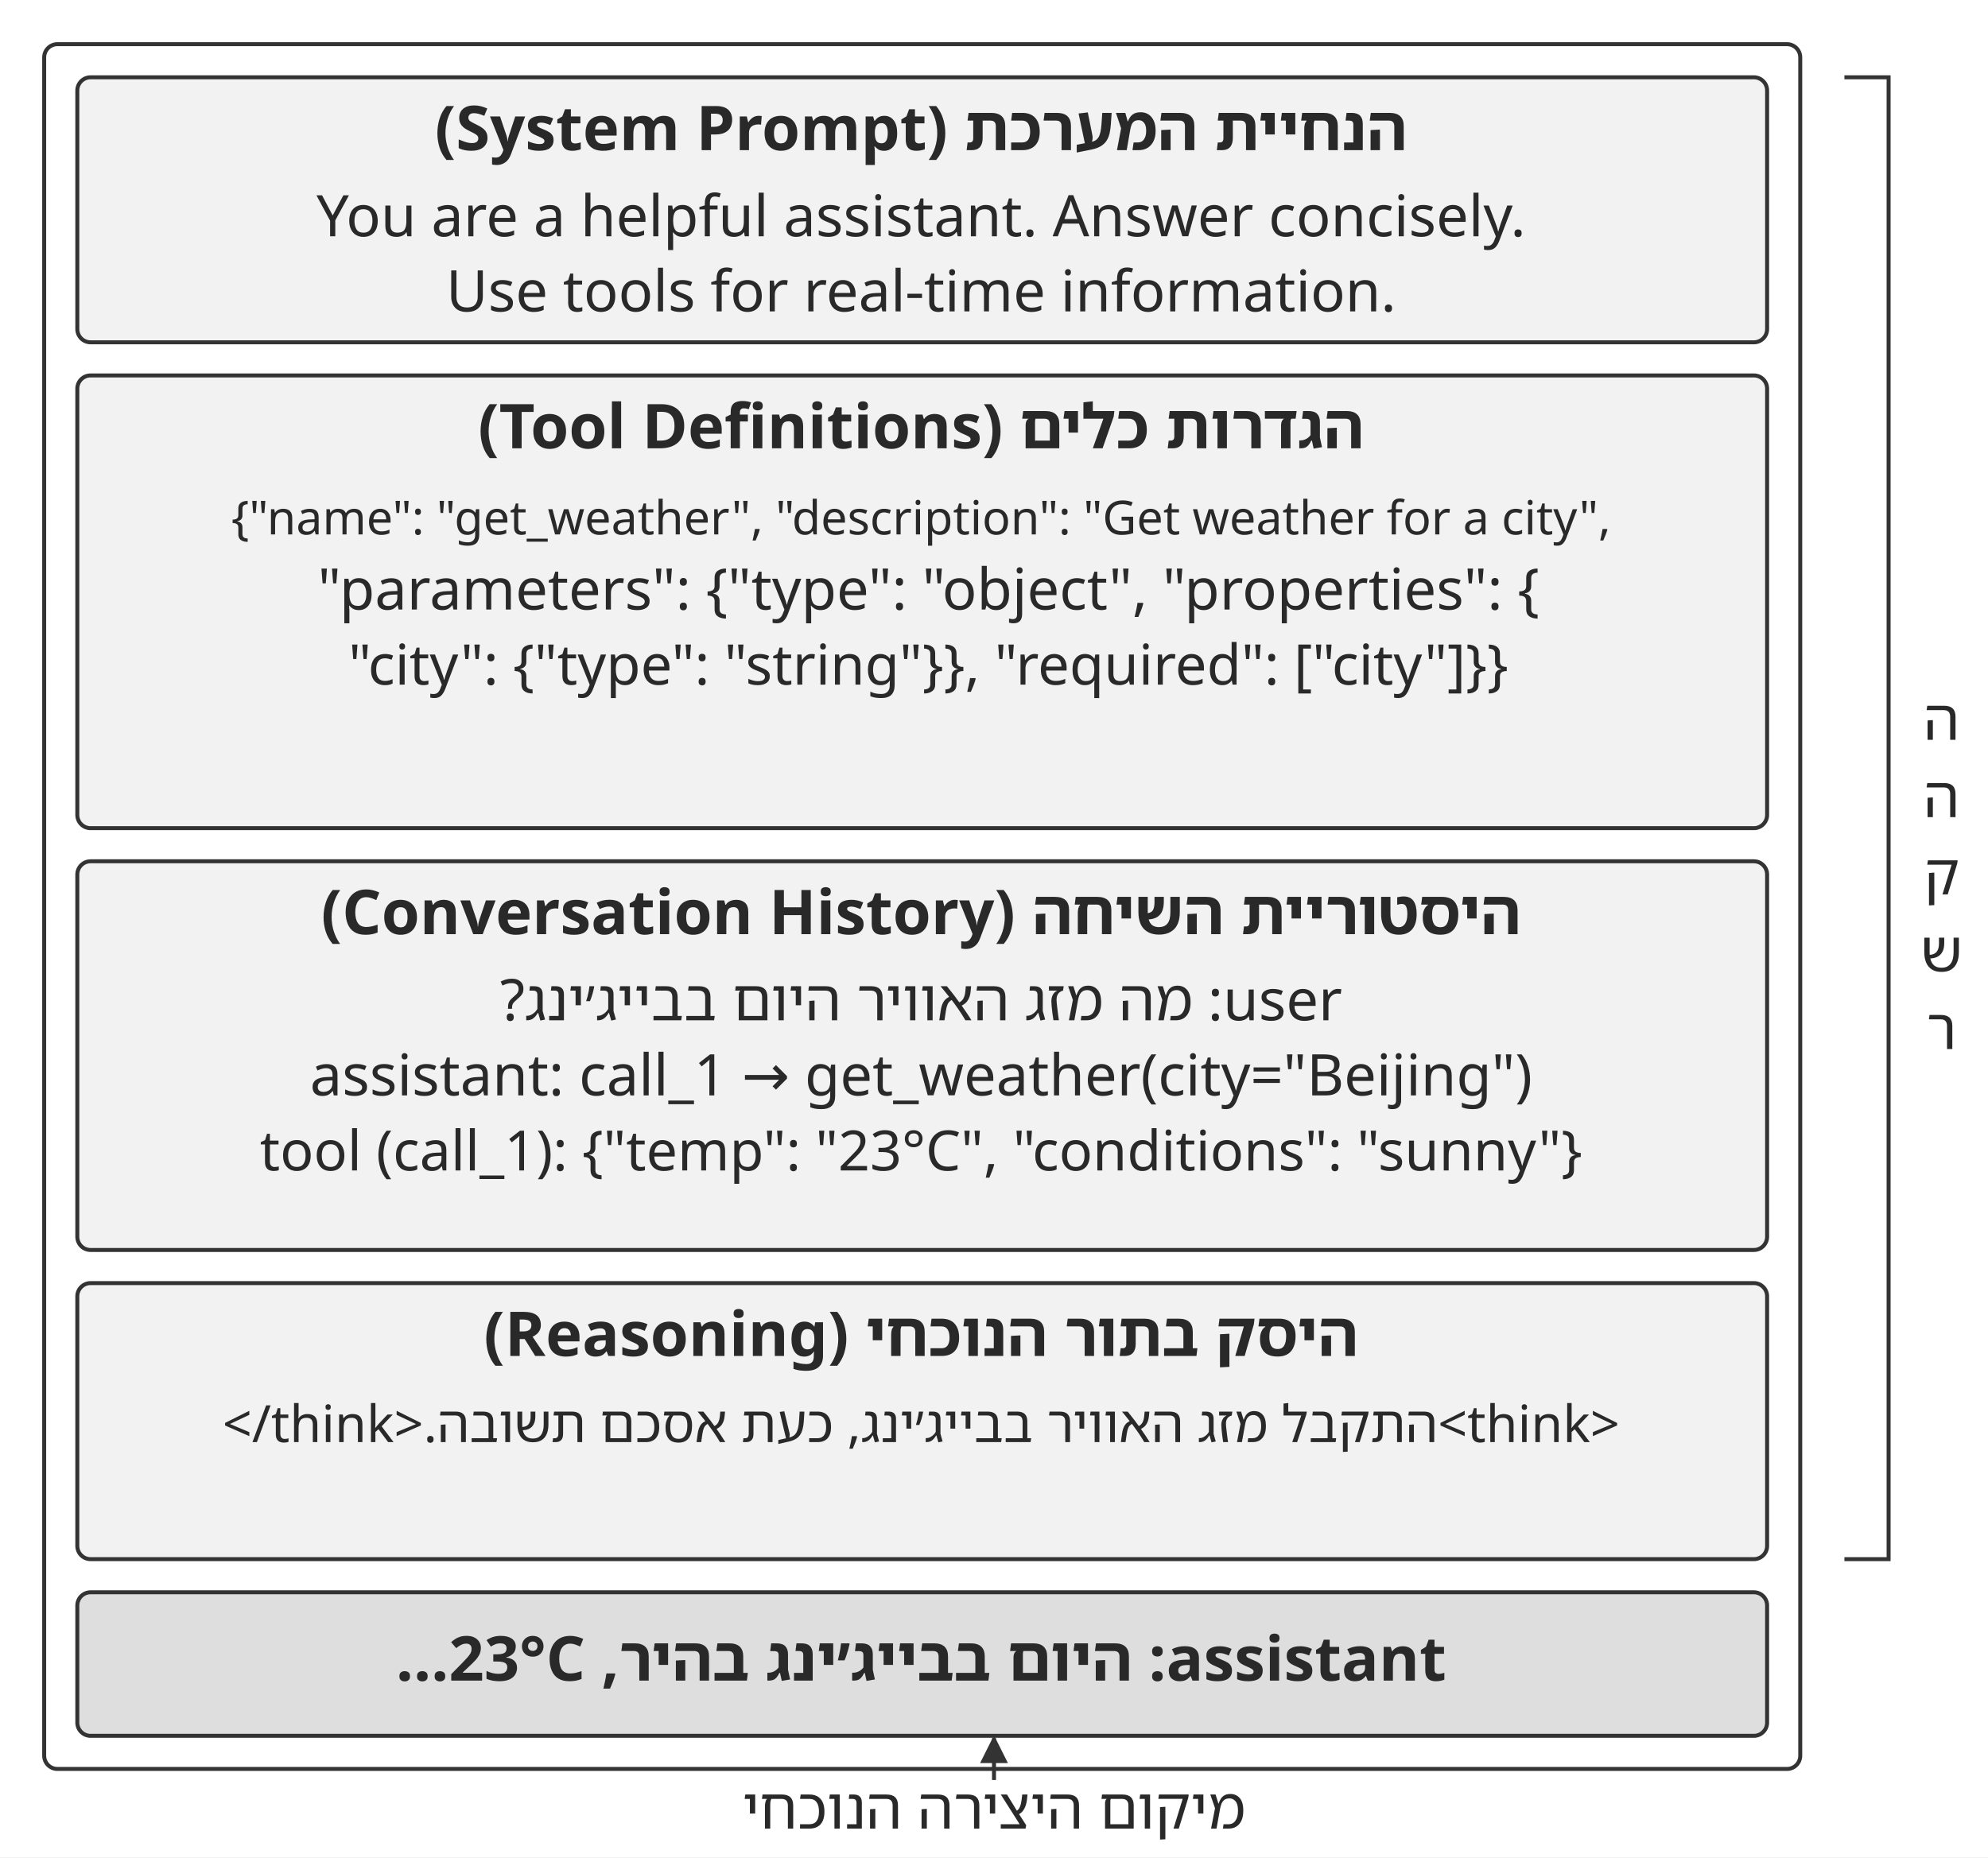
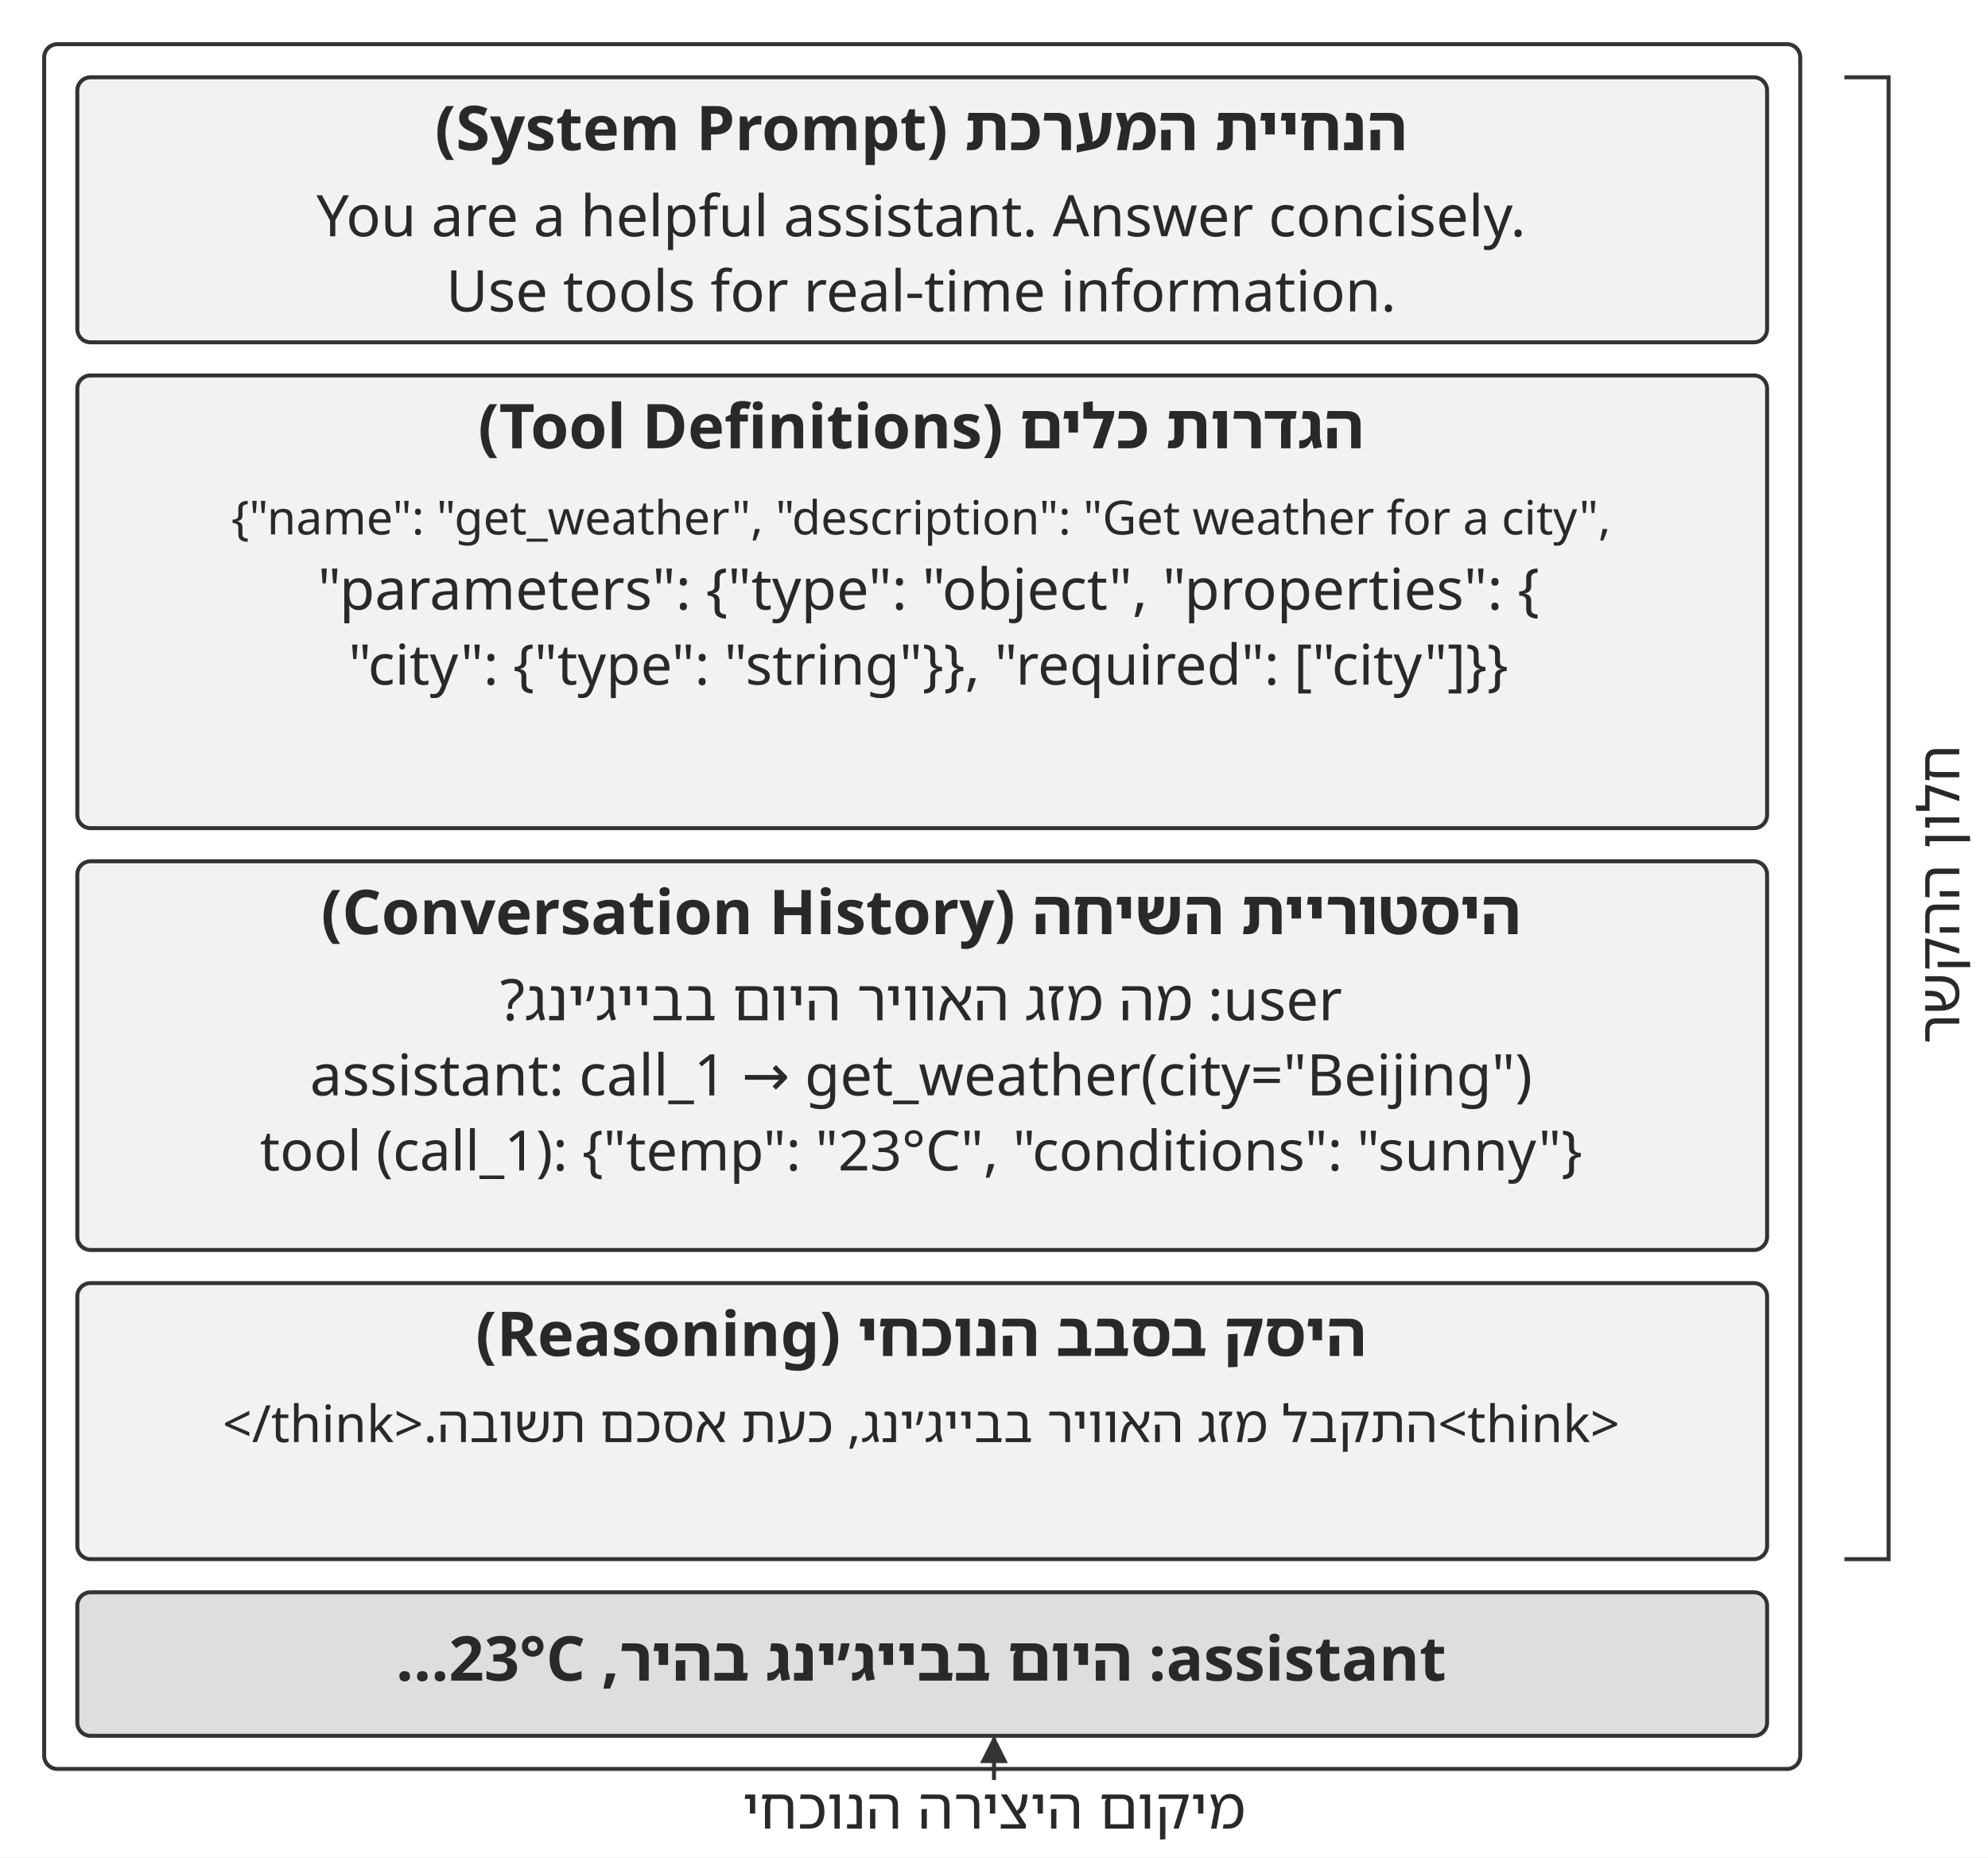
<svg xmlns="http://www.w3.org/2000/svg" width="106.000mm" height="99.051mm" viewBox="0 0 900 841" role="img" aria-labelledby="title desc">
  <defs>
    <marker id="arrow" viewBox="0 0 10 10" refX="9" refY="5" markerWidth="7" markerHeight="7" orient="auto-start-reverse">
      <path d="M0 0 L10 5 L0 10 Z" fill="#333333" />
    </marker>
  </defs>
  <rect width="900" height="841" fill="#ffffff" y="0" />
  <rect x="20" y="20" width="795" height="781" rx="6" fill="#ffffff" stroke="#333333" stroke-width="1.8" />
  <rect x="35" y="35" width="765" height="120" rx="6" fill="#f2f2f2" stroke="#333333" stroke-width="1.8" />
  <text x="417" y="68" text-anchor="middle" font-family="&quot;Noto Sans Hebrew&quot;, &quot;Noto Serif Hebrew&quot;, &quot;Arial Hebrew&quot;, sans-serif" font-size="28.0" font-weight="700" fill="#292929" direction="rtl">הנחיית המערכת (System Prompt)</text>
-   <text x="417" y="107" text-anchor="middle" font-family="&quot;Noto Sans Hebrew&quot;, &quot;Noto Serif Hebrew&quot;, &quot;Arial Hebrew&quot;, sans-serif" font-size="26.0" font-weight="400" fill="#292929" direction="rtl">‎You are a helpful assistant. Answer concisely.‎</text>
-   <text x="417" y="141" text-anchor="middle" font-family="&quot;Noto Sans Hebrew&quot;, &quot;Noto Serif Hebrew&quot;, &quot;Arial Hebrew&quot;, sans-serif" font-size="26.0" font-weight="400" fill="#292929" direction="rtl">‎Use tools for real-time information.‎</text>
+   <text x="417" y="107" text-anchor="middle" font-family="&quot;Noto Sans Hebrew&quot;, &quot;Noto Serif Hebrew&quot;, &quot;Arial Hebrew&quot;, sans-serif" font-size="26.0" font-weight="400" fill="#292929" direction="ltr">‎You are a helpful assistant. Answer concisely.‎</text>
+   <text x="417" y="141" text-anchor="middle" font-family="&quot;Noto Sans Hebrew&quot;, &quot;Noto Serif Hebrew&quot;, &quot;Arial Hebrew&quot;, sans-serif" font-size="26.0" font-weight="400" fill="#292929" direction="ltr">‎Use tools for real-time information.‎</text>
  <rect x="35" y="170" width="765" height="205" rx="6" fill="#f2f2f2" stroke="#333333" stroke-width="1.8" />
  <text x="417" y="203" text-anchor="middle" font-family="&quot;Noto Sans Hebrew&quot;, &quot;Noto Serif Hebrew&quot;, &quot;Arial Hebrew&quot;, sans-serif" font-size="28.0" font-weight="700" fill="#292929" direction="rtl">הגדרות כלים (Tool Definitions)</text>
-   <text x="417" y="242" text-anchor="middle" font-family="&quot;Noto Sans Hebrew&quot;, &quot;Noto Serif Hebrew&quot;, &quot;Arial Hebrew&quot;, sans-serif" font-size="21.3" font-weight="400" fill="#292929" direction="rtl">‎{"name": "get_weather", "description": "Get weather for a city",‎</text>
-   <text x="417" y="276" text-anchor="middle" font-family="&quot;Noto Sans Hebrew&quot;, &quot;Noto Serif Hebrew&quot;, &quot;Arial Hebrew&quot;, sans-serif" font-size="26.0" font-weight="400" fill="#292929" direction="rtl">‎ "parameters": {"type": "object", "properties": {‎</text>
-   <text x="417" y="310" text-anchor="middle" font-family="&quot;Noto Sans Hebrew&quot;, &quot;Noto Serif Hebrew&quot;, &quot;Arial Hebrew&quot;, sans-serif" font-size="25.4" font-weight="400" fill="#292929" direction="rtl">‎   "city": {"type": "string"}}, "required": ["city"]}}‎</text>
+   <text x="417" y="242" text-anchor="middle" font-family="&quot;Noto Sans Hebrew&quot;, &quot;Noto Serif Hebrew&quot;, &quot;Arial Hebrew&quot;, sans-serif" font-size="21.3" font-weight="400" fill="#292929" direction="ltr">‎{"name": "get_weather", "description": "Get weather for a city",‎</text>
+   <text x="417" y="276" text-anchor="middle" font-family="&quot;Noto Sans Hebrew&quot;, &quot;Noto Serif Hebrew&quot;, &quot;Arial Hebrew&quot;, sans-serif" font-size="26.0" font-weight="400" fill="#292929" direction="ltr">‎ "parameters": {"type": "object", "properties": {‎</text>
+   <text x="417" y="310" text-anchor="middle" font-family="&quot;Noto Sans Hebrew&quot;, &quot;Noto Serif Hebrew&quot;, &quot;Arial Hebrew&quot;, sans-serif" font-size="25.4" font-weight="400" fill="#292929" direction="ltr">‎   "city": {"type": "string"}}, "required": ["city"]}}‎</text>
  <rect x="35" y="390" width="765" height="176" rx="6" fill="#f2f2f2" stroke="#333333" stroke-width="1.8" />
  <text x="417" y="423" text-anchor="middle" font-family="&quot;Noto Sans Hebrew&quot;, &quot;Noto Serif Hebrew&quot;, &quot;Arial Hebrew&quot;, sans-serif" font-size="28.0" font-weight="700" fill="#292929" direction="rtl">היסטוריית השיחה (Conversation History)</text>
  <text x="417" y="462" text-anchor="middle" font-family="&quot;Noto Sans Hebrew&quot;, &quot;Noto Serif Hebrew&quot;, &quot;Arial Hebrew&quot;, sans-serif" font-size="26.0" font-weight="400" fill="#292929" direction="rtl">user: מה מזג האוויר היום בבייג׳ינג?</text>
-   <text x="417" y="496" text-anchor="middle" font-family="&quot;Noto Sans Hebrew&quot;, &quot;Noto Serif Hebrew&quot;, &quot;Arial Hebrew&quot;, sans-serif" font-size="26.0" font-weight="400" fill="#292929" direction="rtl">‎assistant: call_1 → get_weather(city="Beijing")‎</text>
-   <text x="417" y="530" text-anchor="middle" font-family="&quot;Noto Sans Hebrew&quot;, &quot;Noto Serif Hebrew&quot;, &quot;Arial Hebrew&quot;, sans-serif" font-size="25.2" font-weight="400" fill="#292929" direction="rtl">‎tool (call_1): {"temp": "23°C", "conditions": "sunny"}‎</text>
+   <text x="417" y="496" text-anchor="middle" font-family="&quot;Noto Sans Hebrew&quot;, &quot;Noto Serif Hebrew&quot;, &quot;Arial Hebrew&quot;, sans-serif" font-size="26.0" font-weight="400" fill="#292929" direction="ltr">‎assistant: call_1 → get_weather(city="Beijing")‎</text>
+   <text x="417" y="530" text-anchor="middle" font-family="&quot;Noto Sans Hebrew&quot;, &quot;Noto Serif Hebrew&quot;, &quot;Arial Hebrew&quot;, sans-serif" font-size="25.2" font-weight="400" fill="#292929" direction="ltr">‎tool (call_1): {"temp": "23°C", "conditions": "sunny"}‎</text>
  <rect x="35" y="581" width="765" height="125" rx="6" fill="#f2f2f2" stroke="#333333" stroke-width="1.8" />
-   <text x="417" y="614" text-anchor="middle" font-family="&quot;Noto Sans Hebrew&quot;, &quot;Noto Serif Hebrew&quot;, &quot;Arial Hebrew&quot;, sans-serif" font-size="28.0" font-weight="700" fill="#292929" direction="rtl">היסק בתור הנוכחי (Reasoning)</text>
+   <text x="417" y="614" text-anchor="middle" font-family="&quot;Noto Sans Hebrew&quot;, &quot;Noto Serif Hebrew&quot;, &quot;Arial Hebrew&quot;, sans-serif" font-size="28.0" font-weight="700" fill="#292929" direction="rtl">היסק בסבב הנוכחי (Reasoning)</text>
  <text x="417" y="653" text-anchor="middle" font-family="&quot;Noto Sans Hebrew&quot;, &quot;Noto Serif Hebrew&quot;, &quot;Arial Hebrew&quot;, sans-serif" font-size="23.3" font-weight="400" fill="#292929" direction="rtl">‎&lt;think&gt;‎התקבל מזג האוויר בבייג׳ינג, כעת אסכם תשובה.‎&lt;/think&gt;‎</text>
  <rect x="35" y="721" width="765" height="65" rx="6" fill="#dedede" stroke="#333333" stroke-width="1.8" />
  <text x="417" y="761" text-anchor="middle" font-family="&quot;Noto Sans Hebrew&quot;, &quot;Noto Serif Hebrew&quot;, &quot;Arial Hebrew&quot;, sans-serif" font-size="28.0" font-weight="700" fill="#292929" direction="rtl">assistant: היום בבייג׳ינג בהיר, 23°C…</text>
  <path d="M835 35 L855 35 L855 706 L835 706" fill="none" stroke="#333333" stroke-width="1.8" />
-   <text x="879" y="335" text-anchor="middle" font-family="&quot;Noto Sans Hebrew&quot;, &quot;Noto Serif Hebrew&quot;, &quot;Arial Hebrew&quot;, sans-serif" font-size="26.0" font-weight="400" fill="#292929" direction="rtl">ה</text>
-   <text x="879" y="370" text-anchor="middle" font-family="&quot;Noto Sans Hebrew&quot;, &quot;Noto Serif Hebrew&quot;, &quot;Arial Hebrew&quot;, sans-serif" font-size="26.0" font-weight="400" fill="#292929" direction="rtl">ה</text>
-   <text x="879" y="405" text-anchor="middle" font-family="&quot;Noto Sans Hebrew&quot;, &quot;Noto Serif Hebrew&quot;, &quot;Arial Hebrew&quot;, sans-serif" font-size="26.0" font-weight="400" fill="#292929" direction="rtl">ק</text>
-   <text x="879" y="440" text-anchor="middle" font-family="&quot;Noto Sans Hebrew&quot;, &quot;Noto Serif Hebrew&quot;, &quot;Arial Hebrew&quot;, sans-serif" font-size="26.0" font-weight="400" fill="#292929" direction="rtl">ש</text>
-   <text x="879" y="475" text-anchor="middle" font-family="&quot;Noto Sans Hebrew&quot;, &quot;Noto Serif Hebrew&quot;, &quot;Arial Hebrew&quot;, sans-serif" font-size="26.0" font-weight="400" fill="#292929" direction="rtl">ר</text>
+   <text x="405" y="350" transform="translate(537 810) rotate(-90)" text-anchor="middle" font-family="&quot;Noto Sans Hebrew&quot;, &quot;Noto Serif Hebrew&quot;, &quot;Arial Hebrew&quot;, sans-serif" font-size="26.0" font-weight="400" fill="#292929" direction="rtl">חלון ההקשר</text>
  <text x="450" y="828" text-anchor="middle" font-family="&quot;Noto Sans Hebrew&quot;, &quot;Noto Serif Hebrew&quot;, &quot;Arial Hebrew&quot;, sans-serif" font-size="26.0" font-weight="400" fill="#292929" direction="rtl">מיקום היצירה הנוכחי</text>
  <path d="M450 806 L450 787" fill="none" stroke="#333333" stroke-width="1.8" marker-end="url(#arrow)" />
  <defs />
</svg>
